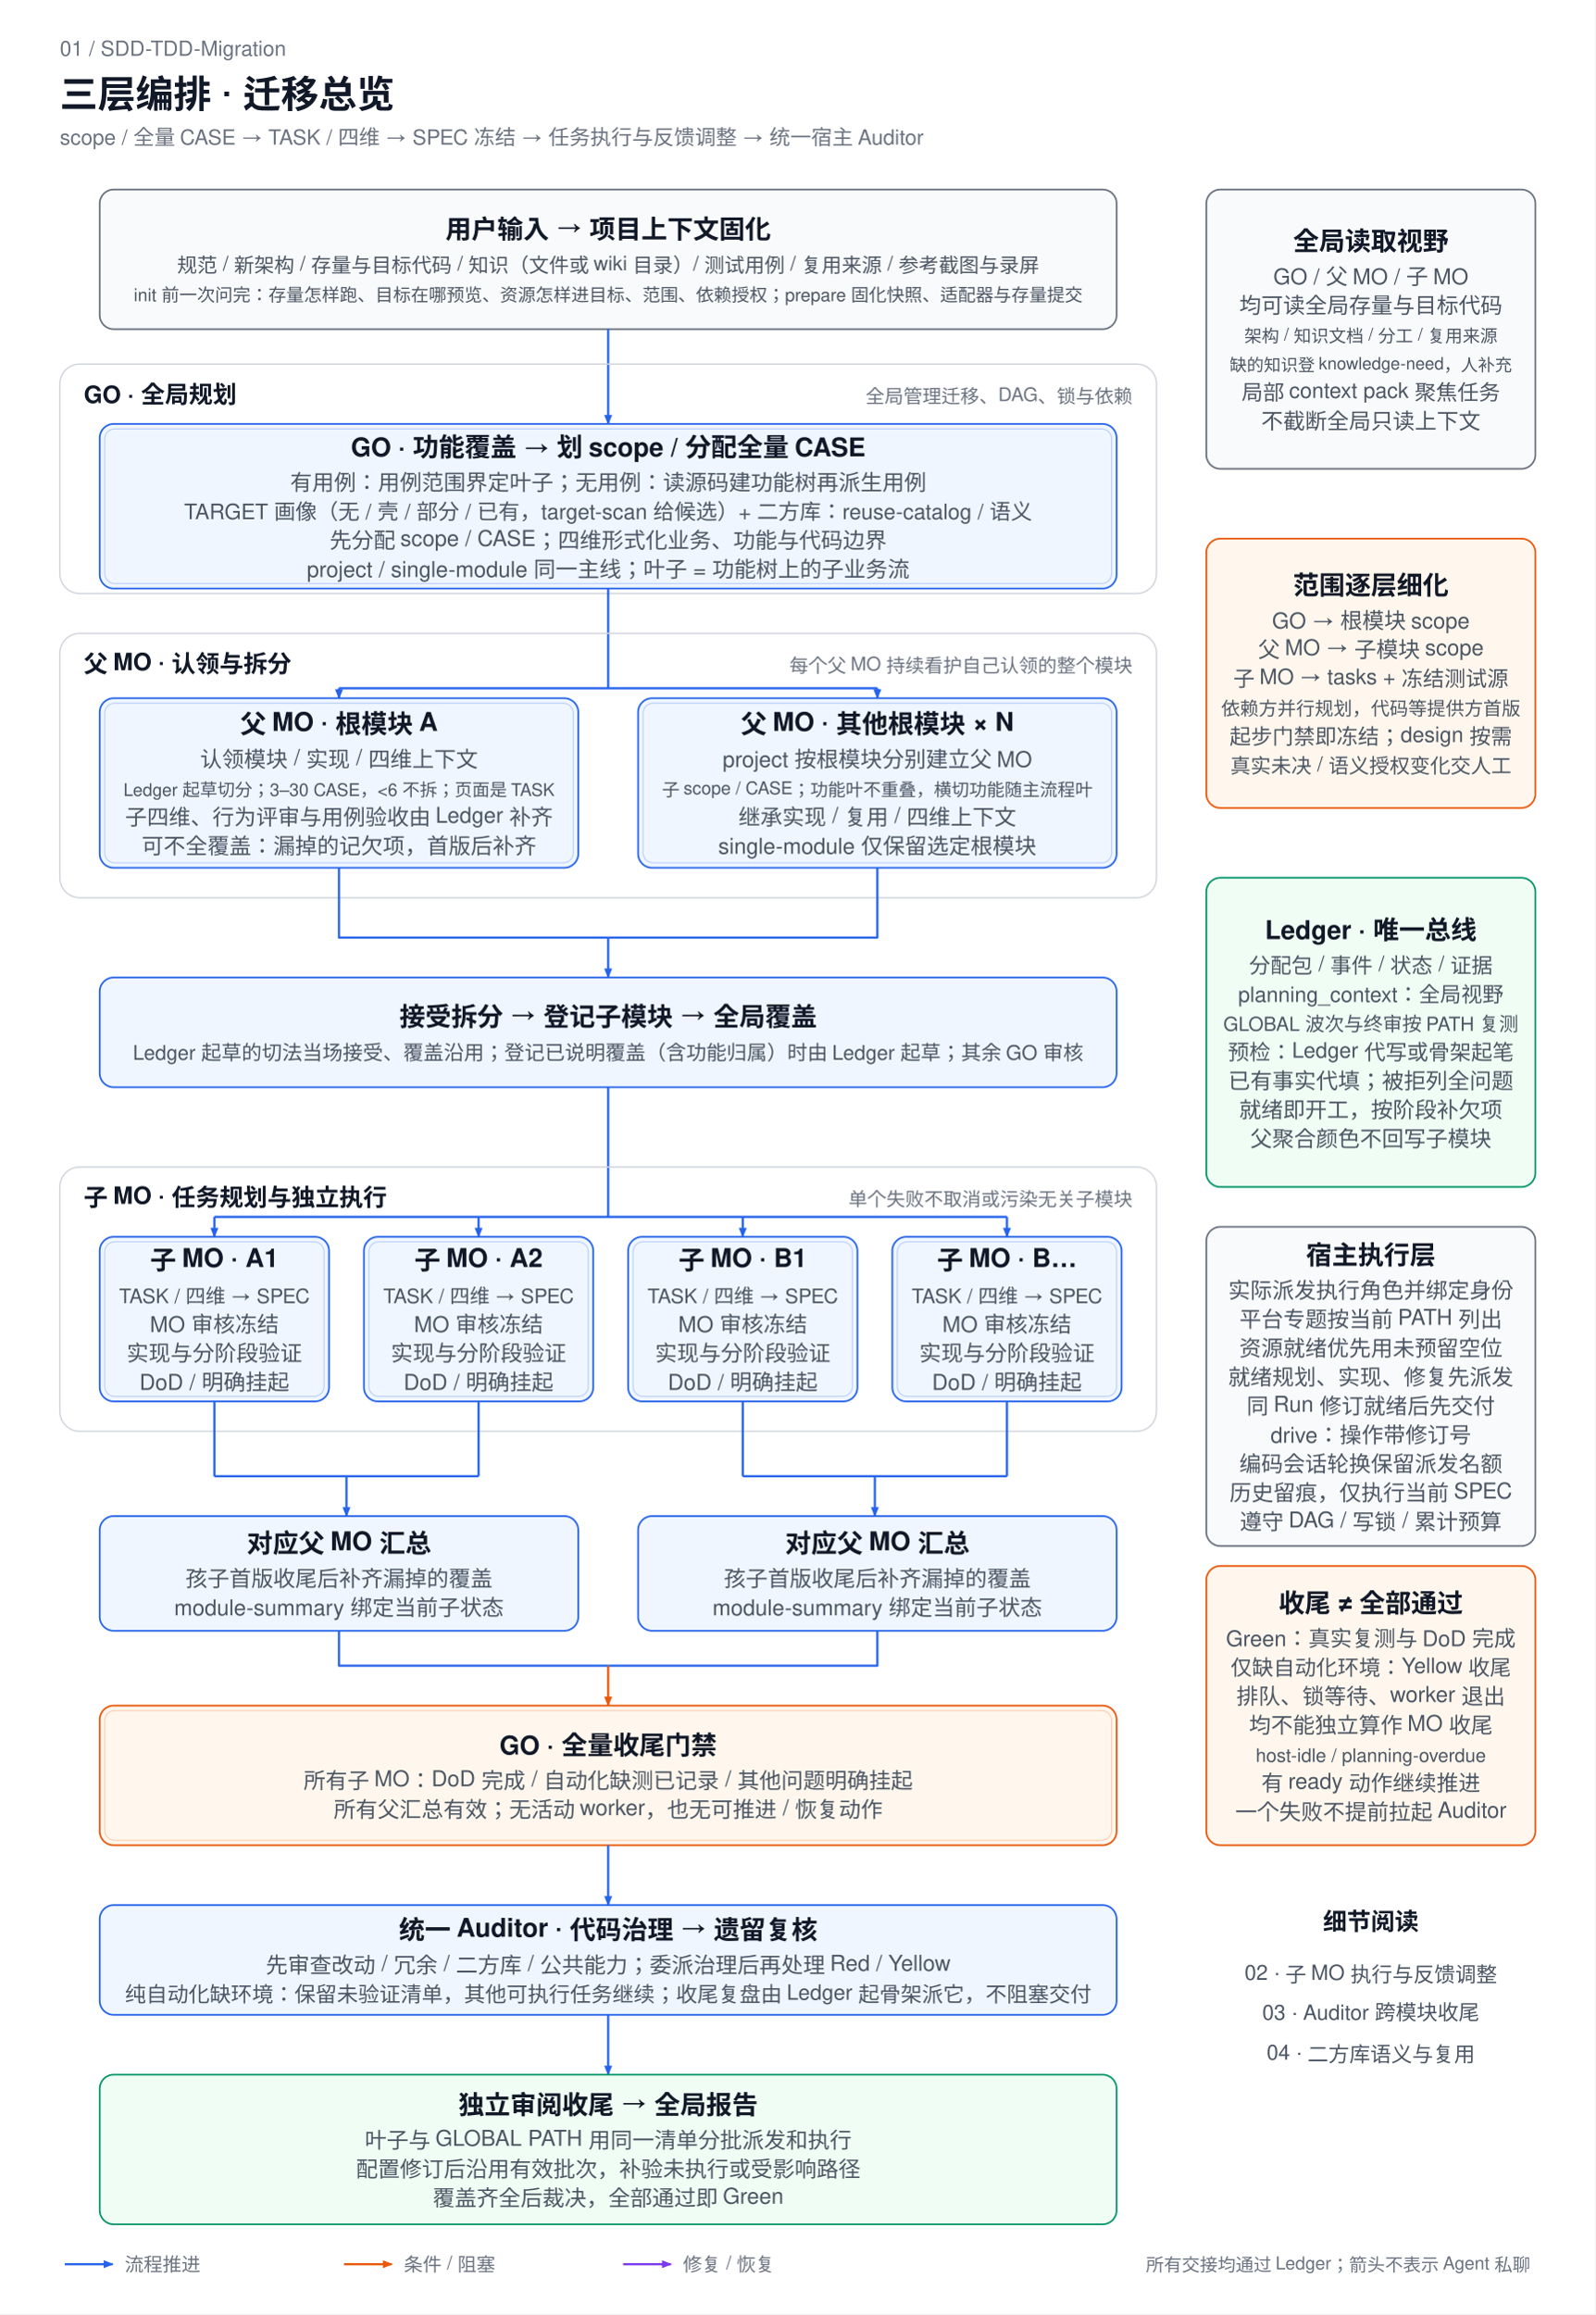
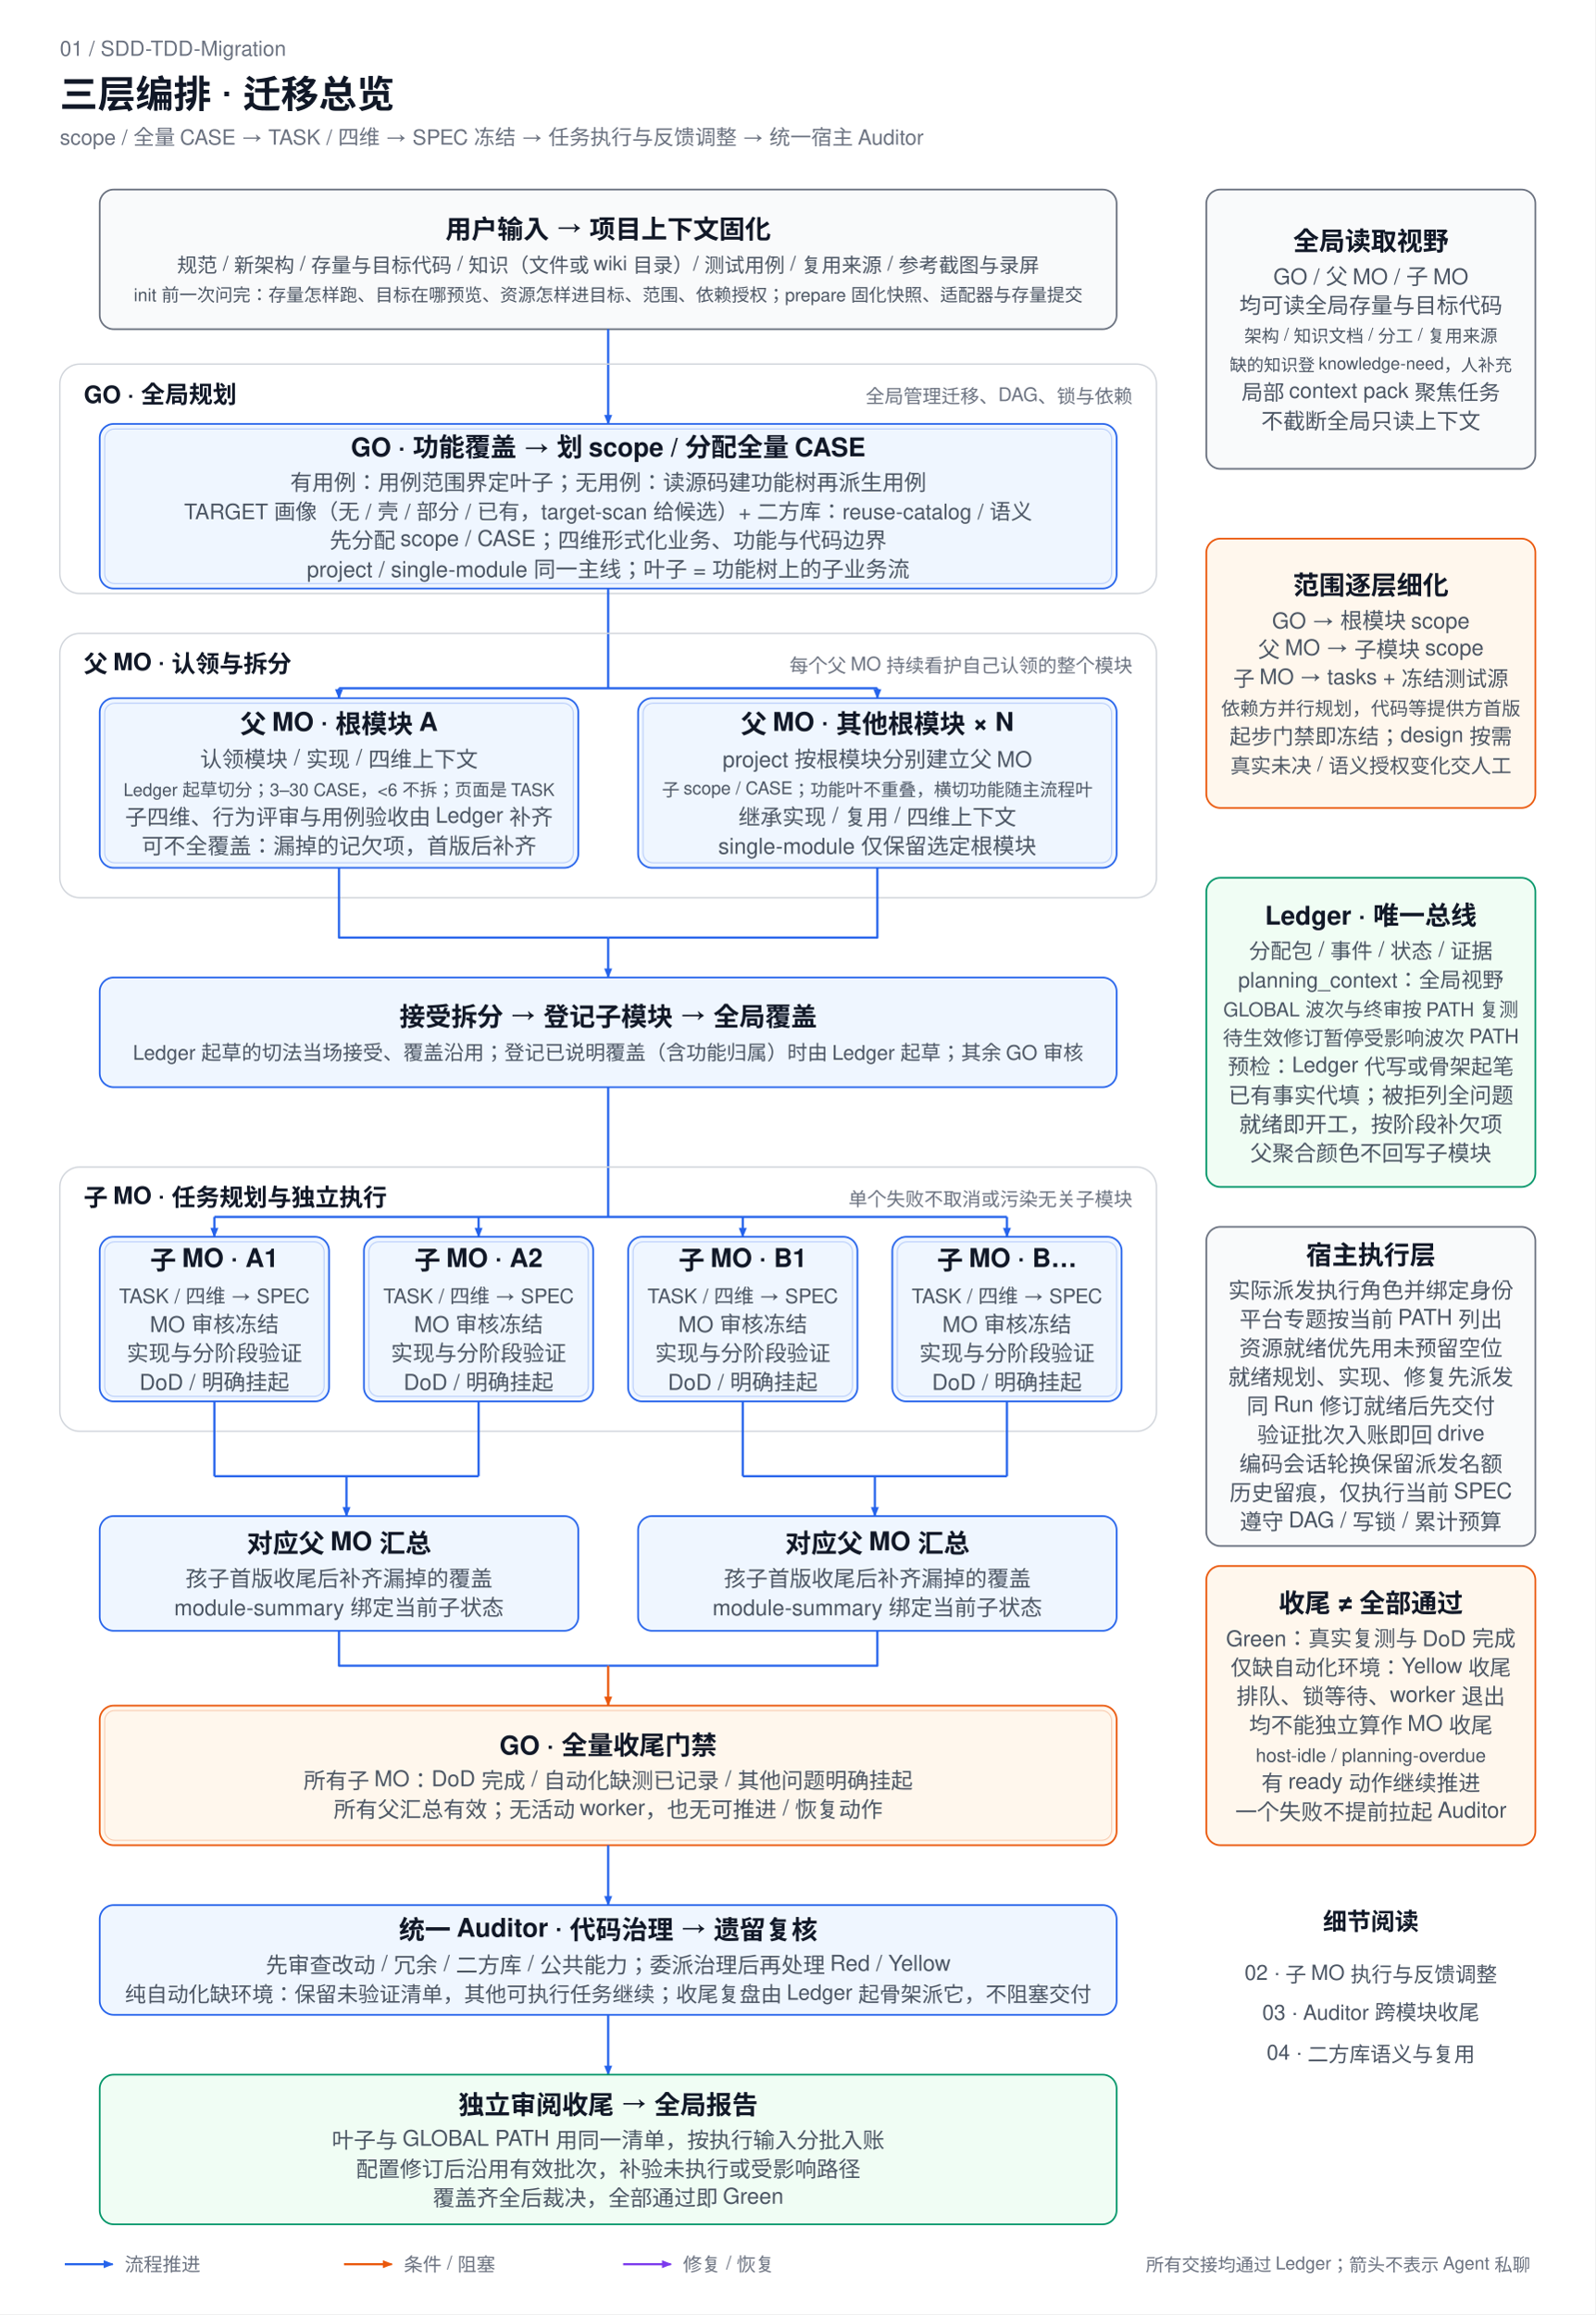
<svg xmlns="http://www.w3.org/2000/svg" width="1600" height="2320" viewBox="0 0 1600 2320" role="img" aria-labelledby="title desc">
  <style>text {font-family: "Helvetica Neue", Helvetica, Arial, "PingFang SC", "Microsoft YaHei", sans-serif;}</style>
  <defs>
    <marker id="arrow-blue" markerWidth="10" markerHeight="8" refX="9" refY="4" orient="auto" markerUnits="userSpaceOnUse">
      <path d="M0,0 L10,4 L0,8 Z" fill="#2563eb" />
    </marker>
    <marker id="arrow-orange" markerWidth="10" markerHeight="8" refX="9" refY="4" orient="auto" markerUnits="userSpaceOnUse">
      <path d="M0,0 L10,4 L0,8 Z" fill="#ea580c" />
    </marker>
    <marker id="arrow-green" markerWidth="10" markerHeight="8" refX="9" refY="4" orient="auto" markerUnits="userSpaceOnUse">
      <path d="M0,0 L10,4 L0,8 Z" fill="#059669" />
    </marker>
    <marker id="arrow-purple" markerWidth="10" markerHeight="8" refX="9" refY="4" orient="auto" markerUnits="userSpaceOnUse">
      <path d="M0,0 L10,4 L0,8 Z" fill="#7c3aed" />
    </marker>
    <marker id="arrow-gray" markerWidth="10" markerHeight="8" refX="9" refY="4" orient="auto" markerUnits="userSpaceOnUse">
      <path d="M0,0 L10,4 L0,8 Z" fill="#6b7280" />
    </marker>
  </defs>
  <rect width="1600" height="2320" fill="white" />
  <text x="60" y="56" font-size="21.00" fill="#6b7280" text-anchor="start" font-weight="400">01  /  SDD-TDD-Migration</text>
  <text x="60" y="108" font-size="38.00" fill="#111827" text-anchor="start" font-weight="700">三层编排 · 迁移总览</text>
  <text x="60" y="145" font-size="21.00" fill="#6b7280" text-anchor="start" font-weight="400">scope / 全量 CASE → TASK / 四维 → SPEC 冻结 → 任务执行与反馈调整 → 统一宿主 Auditor</text>
  <rect x="100" y="190" width="1020" height="140" rx="14" fill="#f9fafb" stroke="#6b7280" stroke-width="1.7" />
  <text x="610.0" y="239.0" font-size="26.00" fill="#111827" text-anchor="middle" font-weight="650">用户输入 → 项目上下文固化</text>
  <text x="610.0" y="273.0" font-size="20.16" fill="#4b5563" text-anchor="middle" font-weight="400">规范 / 新架构 / 存量与目标代码 / 知识（文件或 wiki 目录）/ 测试用例 / 复用来源 / 参考截图与录屏</text>
  <text x="610.0" y="302.0" font-size="17.87" fill="#4b5563" text-anchor="middle" font-weight="400">init 前一次问完：存量怎样跑、目标在哪预览、资源怎样进目标、范围、依赖授权；prepare 固化快照、适配器与存量提交</text>
  <path d="M610,330 L610,425" fill="none" stroke="#2563eb" stroke-width="2.2" stroke-linejoin="round" marker-end="url(#arrow-blue)" />
  <rect x="60" y="365" width="1100" height="230" rx="20" fill="none" stroke="#d1d5db" stroke-width="1.4" />
  <text x="84" y="404" font-size="24.00" fill="#111827" text-anchor="start" font-weight="650">GO  ·  全局规划</text>
  <text x="1136" y="404" font-size="19.00" fill="#6b7280" text-anchor="end" font-weight="400">全局管理迁移、DAG、锁与依赖</text>
  <rect x="100" y="425" width="1020" height="165" rx="14" fill="#eff6ff" stroke="#2563eb" stroke-width="1.7" />
  <rect x="105" y="430" width="1010" height="155" rx="10" fill="none" stroke="#2563eb" stroke-opacity="0.28" />
  <text x="610.0" y="457.5" font-size="26.00" fill="#111827" text-anchor="middle" font-weight="650">GO · 功能覆盖 → 划 scope / 分配全量 CASE</text>
  <text x="610.0" y="491.5" font-size="22.00" fill="#4b5563" text-anchor="middle" font-weight="400">有用例：用例范围界定叶子；无用例：读源码建功能树再派生用例</text>
  <text x="610.0" y="520.5" font-size="21.42" fill="#4b5563" text-anchor="middle" font-weight="400">TARGET 画像（无 / 壳 / 部分 / 已有，target-scan 给候选）+ 二方库：reuse-catalog / 语义</text>
  <text x="610.0" y="549.5" font-size="22.00" fill="#4b5563" text-anchor="middle" font-weight="400">先分配 scope / CASE；四维形式化业务、功能与代码边界</text>
  <text x="610.0" y="578.5" font-size="22.00" fill="#4b5563" text-anchor="middle" font-weight="400">project / single-module 同一主线；叶子 = 功能树上的子业务流</text>
  <path d="M610,590 L610,690" fill="none" stroke="#2563eb" stroke-width="2.2" stroke-linejoin="round" />
  <path d="M340,690 L880,690" fill="none" stroke="#2563eb" stroke-width="2.2" stroke-linejoin="round" />
  <path d="M340,690 L340,700" fill="none" stroke="#2563eb" stroke-width="2.2" stroke-linejoin="round" marker-end="url(#arrow-blue)" />
  <path d="M880,690 L880,700" fill="none" stroke="#2563eb" stroke-width="2.2" stroke-linejoin="round" marker-end="url(#arrow-blue)" />
  <rect x="60" y="635" width="1100" height="265" rx="20" fill="none" stroke="#d1d5db" stroke-width="1.4" />
  <text x="84" y="674" font-size="24.00" fill="#111827" text-anchor="start" font-weight="650">父 MO  ·  认领与拆分</text>
  <text x="1136" y="674" font-size="19.00" fill="#6b7280" text-anchor="end" font-weight="400">每个父 MO 持续看护自己认领的整个模块</text>
  <rect x="100" y="700" width="480" height="170" rx="14" fill="#eff6ff" stroke="#2563eb" stroke-width="1.7" />
  <rect x="105" y="705" width="470" height="160" rx="10" fill="none" stroke="#2563eb" stroke-opacity="0.28" />
  <text x="340.0" y="735.0" font-size="26.00" fill="#111827" text-anchor="middle" font-weight="650">父 MO · 根模块 A</text>
  <text x="340.0" y="769.0" font-size="22.00" fill="#4b5563" text-anchor="middle" font-weight="400">认领模块 / 实现 / 四维上下文</text>
  <text x="340.0" y="798.0" font-size="17.52" fill="#4b5563" text-anchor="middle" font-weight="400">Ledger 起草切分；3–30 CASE，&lt;6 不拆；页面是 TASK</text>
  <text x="340.0" y="827.0" font-size="21.89" fill="#4b5563" text-anchor="middle" font-weight="400">子四维、行为评审与用例验收由 Ledger 补齐</text>
  <text x="340.0" y="856.0" font-size="22.00" fill="#4b5563" text-anchor="middle" font-weight="400">可不全覆盖：漏掉的记欠项，首版后补齐</text>
  <rect x="640" y="700" width="480" height="170" rx="14" fill="#eff6ff" stroke="#2563eb" stroke-width="1.7" />
  <rect x="645" y="705" width="470" height="160" rx="10" fill="none" stroke="#2563eb" stroke-opacity="0.28" />
  <text x="880.0" y="735.0" font-size="26.00" fill="#111827" text-anchor="middle" font-weight="650">父 MO · 其他根模块 × N</text>
  <text x="880.0" y="769.0" font-size="22.00" fill="#4b5563" text-anchor="middle" font-weight="400">project 按根模块分别建立父 MO</text>
  <text x="880.0" y="798.0" font-size="17.71" fill="#4b5563" text-anchor="middle" font-weight="400">子 scope / CASE；功能叶不重叠，横切功能随主流程叶</text>
  <text x="880.0" y="827.0" font-size="22.00" fill="#4b5563" text-anchor="middle" font-weight="400">继承实现 / 复用 / 四维上下文</text>
  <text x="880.0" y="856.0" font-size="22.00" fill="#4b5563" text-anchor="middle" font-weight="400">single-module 仅保留选定根模块</text>
  <path d="M340,870 L340,940 L610,940" fill="none" stroke="#2563eb" stroke-width="2.2" stroke-linejoin="round" />
  <path d="M880,870 L880,940 L610,940" fill="none" stroke="#2563eb" stroke-width="2.2" stroke-linejoin="round" />
  <path d="M610,940 L610,980" fill="none" stroke="#2563eb" stroke-width="2.2" stroke-linejoin="round" marker-end="url(#arrow-blue)" />
  <rect x="100" y="980" width="1020" height="110" rx="14" fill="#eff6ff" stroke="#2563eb" stroke-width="1.7" />
  <text x="610.0" y="1028.5" font-size="26.00" fill="#111827" text-anchor="middle" font-weight="650">接受拆分 → 登记子模块 → 全局覆盖</text>
  <text x="610.0" y="1062.5" font-size="20.27" fill="#4b5563" text-anchor="middle" font-weight="400">Ledger 起草的切法当场接受、覆盖沿用；登记已说明覆盖（含功能归属）时由 Ledger 起草；其余 GO 审核</text>
  <path d="M610,1090 L610,1220" fill="none" stroke="#2563eb" stroke-width="2.2" stroke-linejoin="round" />
  <path d="M215,1220 L1010,1220" fill="none" stroke="#2563eb" stroke-width="2.2" stroke-linejoin="round" />
  <rect x="60" y="1170" width="1100" height="265" rx="20" fill="none" stroke="#d1d5db" stroke-width="1.4" />
  <text x="84" y="1209" font-size="24.00" fill="#111827" text-anchor="start" font-weight="650">子 MO  ·  任务规划与独立执行</text>
  <text x="1136" y="1209" font-size="19.00" fill="#6b7280" text-anchor="end" font-weight="400">单个失败不取消或污染无关子模块</text>
  <path d="M215,1220 L215,1240" fill="none" stroke="#2563eb" stroke-width="2.2" stroke-linejoin="round" marker-end="url(#arrow-blue)" />
  <rect x="100" y="1240" width="230" height="165" rx="14" fill="#eff6ff" stroke="#2563eb" stroke-width="1.7" />
  <rect x="105" y="1245" width="220" height="155" rx="10" fill="none" stroke="#2563eb" stroke-opacity="0.28" />
  <text x="215.0" y="1272.5" font-size="26.00" fill="#111827" text-anchor="middle" font-weight="650">子 MO · A1</text>
  <text x="215.0" y="1306.5" font-size="20.04" fill="#4b5563" text-anchor="middle" font-weight="400">TASK / 四维 → SPEC</text>
  <text x="215.0" y="1335.5" font-size="22.00" fill="#4b5563" text-anchor="middle" font-weight="400">MO 审核冻结</text>
  <text x="215.0" y="1364.5" font-size="22.00" fill="#4b5563" text-anchor="middle" font-weight="400">实现与分阶段验证</text>
  <text x="215.0" y="1393.5" font-size="22.00" fill="#4b5563" text-anchor="middle" font-weight="400">DoD / 明确挂起</text>
  <path d="M480,1220 L480,1240" fill="none" stroke="#2563eb" stroke-width="2.2" stroke-linejoin="round" marker-end="url(#arrow-blue)" />
  <rect x="365" y="1240" width="230" height="165" rx="14" fill="#eff6ff" stroke="#2563eb" stroke-width="1.7" />
  <rect x="370" y="1245" width="220" height="155" rx="10" fill="none" stroke="#2563eb" stroke-opacity="0.28" />
  <text x="480.0" y="1272.5" font-size="26.00" fill="#111827" text-anchor="middle" font-weight="650">子 MO · A2</text>
  <text x="480.0" y="1306.5" font-size="20.04" fill="#4b5563" text-anchor="middle" font-weight="400">TASK / 四维 → SPEC</text>
  <text x="480.0" y="1335.5" font-size="22.00" fill="#4b5563" text-anchor="middle" font-weight="400">MO 审核冻结</text>
  <text x="480.0" y="1364.5" font-size="22.00" fill="#4b5563" text-anchor="middle" font-weight="400">实现与分阶段验证</text>
  <text x="480.0" y="1393.5" font-size="22.00" fill="#4b5563" text-anchor="middle" font-weight="400">DoD / 明确挂起</text>
  <path d="M745,1220 L745,1240" fill="none" stroke="#2563eb" stroke-width="2.2" stroke-linejoin="round" marker-end="url(#arrow-blue)" />
  <rect x="630" y="1240" width="230" height="165" rx="14" fill="#eff6ff" stroke="#2563eb" stroke-width="1.7" />
  <rect x="635" y="1245" width="220" height="155" rx="10" fill="none" stroke="#2563eb" stroke-opacity="0.28" />
  <text x="745.0" y="1272.5" font-size="26.00" fill="#111827" text-anchor="middle" font-weight="650">子 MO · B1</text>
  <text x="745.0" y="1306.5" font-size="20.04" fill="#4b5563" text-anchor="middle" font-weight="400">TASK / 四维 → SPEC</text>
  <text x="745.0" y="1335.5" font-size="22.00" fill="#4b5563" text-anchor="middle" font-weight="400">MO 审核冻结</text>
  <text x="745.0" y="1364.5" font-size="22.00" fill="#4b5563" text-anchor="middle" font-weight="400">实现与分阶段验证</text>
  <text x="745.0" y="1393.5" font-size="22.00" fill="#4b5563" text-anchor="middle" font-weight="400">DoD / 明确挂起</text>
  <path d="M1010,1220 L1010,1240" fill="none" stroke="#2563eb" stroke-width="2.2" stroke-linejoin="round" marker-end="url(#arrow-blue)" />
  <rect x="895" y="1240" width="230" height="165" rx="14" fill="#eff6ff" stroke="#2563eb" stroke-width="1.7" />
  <rect x="900" y="1245" width="220" height="155" rx="10" fill="none" stroke="#2563eb" stroke-opacity="0.28" />
  <text x="1010.0" y="1272.5" font-size="26.00" fill="#111827" text-anchor="middle" font-weight="650">子 MO · B…</text>
  <text x="1010.0" y="1306.5" font-size="20.04" fill="#4b5563" text-anchor="middle" font-weight="400">TASK / 四维 → SPEC</text>
  <text x="1010.0" y="1335.5" font-size="22.00" fill="#4b5563" text-anchor="middle" font-weight="400">MO 审核冻结</text>
  <text x="1010.0" y="1364.5" font-size="22.00" fill="#4b5563" text-anchor="middle" font-weight="400">实现与分阶段验证</text>
  <text x="1010.0" y="1393.5" font-size="22.00" fill="#4b5563" text-anchor="middle" font-weight="400">DoD / 明确挂起</text>
  <path d="M215,1405 L215,1480" fill="none" stroke="#2563eb" stroke-width="2.2" stroke-linejoin="round" />
  <path d="M480,1405 L480,1480" fill="none" stroke="#2563eb" stroke-width="2.2" stroke-linejoin="round" />
  <path d="M215,1480 L480,1480" fill="none" stroke="#2563eb" stroke-width="2.2" stroke-linejoin="round" />
  <path d="M347.5,1480 L347.5,1520" fill="none" stroke="#2563eb" stroke-width="2.2" stroke-linejoin="round" marker-end="url(#arrow-blue)" />
  <rect x="100" y="1520" width="480" height="115" rx="14" fill="#eff6ff" stroke="#2563eb" stroke-width="1.7" />
  <text x="340.0" y="1556.5" font-size="26.00" fill="#111827" text-anchor="middle" font-weight="650">对应父 MO 汇总</text>
  <text x="340.0" y="1590.5" font-size="22.00" fill="#4b5563" text-anchor="middle" font-weight="400">孩子首版收尾后补齐漏掉的覆盖</text>
  <text x="340.0" y="1619.5" font-size="22.00" fill="#4b5563" text-anchor="middle" font-weight="400">module-summary 绑定当前子状态</text>
  <path d="M745,1405 L745,1480" fill="none" stroke="#2563eb" stroke-width="2.2" stroke-linejoin="round" />
  <path d="M1010,1405 L1010,1480" fill="none" stroke="#2563eb" stroke-width="2.2" stroke-linejoin="round" />
  <path d="M745,1480 L1010,1480" fill="none" stroke="#2563eb" stroke-width="2.2" stroke-linejoin="round" />
  <path d="M877.5,1480 L877.5,1520" fill="none" stroke="#2563eb" stroke-width="2.2" stroke-linejoin="round" marker-end="url(#arrow-blue)" />
  <rect x="640" y="1520" width="480" height="115" rx="14" fill="#eff6ff" stroke="#2563eb" stroke-width="1.7" />
  <text x="880.0" y="1556.5" font-size="26.00" fill="#111827" text-anchor="middle" font-weight="650">对应父 MO 汇总</text>
  <text x="880.0" y="1590.5" font-size="22.00" fill="#4b5563" text-anchor="middle" font-weight="400">孩子首版收尾后补齐漏掉的覆盖</text>
  <text x="880.0" y="1619.5" font-size="22.00" fill="#4b5563" text-anchor="middle" font-weight="400">module-summary 绑定当前子状态</text>
  <path d="M340,1635 L340,1670 L610,1670" fill="none" stroke="#2563eb" stroke-width="2.2" stroke-linejoin="round" />
  <path d="M880,1635 L880,1670 L610,1670" fill="none" stroke="#2563eb" stroke-width="2.2" stroke-linejoin="round" />
  <path d="M610,1670 L610,1710" fill="none" stroke="#ea580c" stroke-width="2.2" stroke-linejoin="round" marker-end="url(#arrow-orange)" />
  <rect x="100" y="1710" width="1020" height="140" rx="14" fill="#fff7ed" stroke="#ea580c" stroke-width="1.7" />
  <rect x="105" y="1715" width="1010" height="130" rx="10" fill="none" stroke="#ea580c" stroke-opacity="0.28" />
  <text x="610.0" y="1759.0" font-size="26.00" fill="#111827" text-anchor="middle" font-weight="650">GO · 全量收尾门禁</text>
  <text x="610.0" y="1793.0" font-size="22.00" fill="#4b5563" text-anchor="middle" font-weight="400">所有子 MO：DoD 完成 / 自动化缺测已记录 / 其他问题明确挂起</text>
  <text x="610.0" y="1822.0" font-size="22.00" fill="#4b5563" text-anchor="middle" font-weight="400">所有父汇总有效；无活动 worker，也无可推进 / 恢复动作</text>
  <path d="M610,1850 L610,1910" fill="none" stroke="#2563eb" stroke-width="2.2" stroke-linejoin="round" marker-end="url(#arrow-blue)" />
  <rect x="100" y="1910" width="1020" height="110" rx="14" fill="#eff6ff" stroke="#2563eb" stroke-width="1.7" />
  <text x="610.0" y="1944.0" font-size="26.00" fill="#111827" text-anchor="middle" font-weight="650">统一 Auditor · 代码治理 → 遗留复核</text>
  <text x="610.0" y="1978.0" font-size="22.00" fill="#4b5563" text-anchor="middle" font-weight="400">先审查改动 / 冗余 / 二方库 / 公共能力；委派治理后再处理 Red / Yellow</text>
  <text x="610.0" y="2007.0" font-size="21.26" fill="#4b5563" text-anchor="middle" font-weight="400">纯自动化缺环境：保留未验证清单，其他可执行任务继续；收尾复盘由 Ledger 起骨架派它，不阻塞交付</text>
  <path d="M610,2020 L610,2080" fill="none" stroke="#2563eb" stroke-width="2.2" stroke-linejoin="round" marker-end="url(#arrow-blue)" />
  <rect x="100" y="2080" width="1020" height="150" rx="14" fill="#f0fdf4" stroke="#059669" stroke-width="1.7" />
  <text x="610.0" y="2119.5" font-size="26.00" fill="#111827" text-anchor="middle" font-weight="650">独立审阅收尾 → 全局报告</text>
-   <text x="610.0" y="2153.5" font-size="22.00" fill="#4b5563" text-anchor="middle" font-weight="400">叶子与 GLOBAL PATH 用同一清单分批派发和执行</text>
+   <text x="610.0" y="2153.5" font-size="22.00" fill="#4b5563" text-anchor="middle" font-weight="400">叶子与 GLOBAL PATH 用同一清单，按执行输入分批入账</text>
  <text x="610.0" y="2182.5" font-size="22.00" fill="#4b5563" text-anchor="middle" font-weight="400">配置修订后沿用有效批次，补验未执行或受影响路径</text>
  <text x="610.0" y="2211.5" font-size="22.00" fill="#4b5563" text-anchor="middle" font-weight="400">覆盖齐全后裁决，全部通过即 Green</text>
  <rect x="1210" y="190" width="330" height="280" rx="14" fill="#f9fafb" stroke="#6b7280" stroke-width="1.7" />
  <text x="1375.0" y="251.0" font-size="26.00" fill="#111827" text-anchor="middle" font-weight="650">全局读取视野</text>
  <text x="1375.0" y="285.0" font-size="22.00" fill="#4b5563" text-anchor="middle" font-weight="400">GO / 父 MO / 子 MO</text>
  <text x="1375.0" y="314.0" font-size="22.00" fill="#4b5563" text-anchor="middle" font-weight="400">均可读全局存量与目标代码</text>
  <text x="1375.0" y="343.0" font-size="17.51" fill="#4b5563" text-anchor="middle" font-weight="400">架构 / 知识文档 / 分工 / 复用来源</text>
  <text x="1375.0" y="372.0" font-size="17.09" fill="#4b5563" text-anchor="middle" font-weight="400">缺的知识登 knowledge-need，人补充</text>
  <text x="1375.0" y="401.0" font-size="21.46" fill="#4b5563" text-anchor="middle" font-weight="400">局部 context pack 聚焦任务</text>
  <text x="1375.0" y="430.0" font-size="22.00" fill="#4b5563" text-anchor="middle" font-weight="400">不截断全局只读上下文</text>
  <rect x="1210" y="540" width="330" height="270" rx="14" fill="#fff7ed" stroke="#ea580c" stroke-width="1.7" />
  <text x="1375.0" y="596.0" font-size="26.00" fill="#111827" text-anchor="middle" font-weight="650">范围逐层细化</text>
  <text x="1375.0" y="630.0" font-size="22.00" fill="#4b5563" text-anchor="middle" font-weight="400">GO → 根模块 scope</text>
  <text x="1375.0" y="659.0" font-size="22.00" fill="#4b5563" text-anchor="middle" font-weight="400">父 MO → 子模块 scope</text>
  <text x="1375.0" y="688.0" font-size="21.46" fill="#4b5563" text-anchor="middle" font-weight="400">子 MO → tasks + 冻结测试源</text>
  <text x="1375.0" y="717.0" font-size="18.75" fill="#4b5563" text-anchor="middle" font-weight="400">依赖方并行规划，代码等提供方首版</text>
  <text x="1375.0" y="746.0" font-size="21.44" fill="#4b5563" text-anchor="middle" font-weight="400">起步门禁即冻结；design 按需</text>
  <text x="1375.0" y="775.0" font-size="20.39" fill="#4b5563" text-anchor="middle" font-weight="400">真实未决 / 语义授权变化交人工</text>
  <rect x="1210" y="880" width="330" height="310" rx="14" fill="#f0fdf4" stroke="#059669" stroke-width="1.7" />
-   <text x="1375.0" y="941.5" font-size="26.00" fill="#111827" text-anchor="middle" font-weight="650">Ledger · 唯一总线</text>
-   <text x="1375.0" y="975.5" font-size="21.23" fill="#4b5563" text-anchor="middle" font-weight="400">分配包 / 事件 / 状态 / 证据</text>
-   <text x="1375.0" y="1004.5" font-size="21.25" fill="#4b5563" text-anchor="middle" font-weight="400">planning_context：全局视野</text>
-   <text x="1375.0" y="1033.5" font-size="19.47" fill="#4b5563" text-anchor="middle" font-weight="400">GLOBAL 波次与终审按 PATH 复测</text>
-   <text x="1375.0" y="1062.5" font-size="21.44" fill="#4b5563" text-anchor="middle" font-weight="400">预检：Ledger 代写或骨架起笔</text>
-   <text x="1375.0" y="1091.5" font-size="22.00" fill="#4b5563" text-anchor="middle" font-weight="400">已有事实代填；被拒列全问题</text>
-   <text x="1375.0" y="1120.5" font-size="22.00" fill="#4b5563" text-anchor="middle" font-weight="400">就绪即开工，按阶段补欠项</text>
-   <text x="1375.0" y="1149.5" font-size="22.00" fill="#4b5563" text-anchor="middle" font-weight="400">父聚合颜色不回写子模块</text>
+   <text x="1375.0" y="927.0" font-size="26.00" fill="#111827" text-anchor="middle" font-weight="650">Ledger · 唯一总线</text>
+   <text x="1375.0" y="961.0" font-size="21.23" fill="#4b5563" text-anchor="middle" font-weight="400">分配包 / 事件 / 状态 / 证据</text>
+   <text x="1375.0" y="990.0" font-size="21.25" fill="#4b5563" text-anchor="middle" font-weight="400">planning_context：全局视野</text>
+   <text x="1375.0" y="1019.0" font-size="19.47" fill="#4b5563" text-anchor="middle" font-weight="400">GLOBAL 波次与终审按 PATH 复测</text>
+   <text x="1375.0" y="1048.0" font-size="20.20" fill="#4b5563" text-anchor="middle" font-weight="400">待生效修订暂停受影响波次 PATH</text>
+   <text x="1375.0" y="1077.0" font-size="21.44" fill="#4b5563" text-anchor="middle" font-weight="400">预检：Ledger 代写或骨架起笔</text>
+   <text x="1375.0" y="1106.0" font-size="22.00" fill="#4b5563" text-anchor="middle" font-weight="400">已有事实代填；被拒列全问题</text>
+   <text x="1375.0" y="1135.0" font-size="22.00" fill="#4b5563" text-anchor="middle" font-weight="400">就绪即开工，按阶段补欠项</text>
+   <text x="1375.0" y="1164.0" font-size="22.00" fill="#4b5563" text-anchor="middle" font-weight="400">父聚合颜色不回写子模块</text>
  <rect x="1210" y="1230" width="330" height="320" rx="14" fill="#f9fafb" stroke="#6b7280" stroke-width="1.7" />
  <text x="1375.0" y="1267.5" font-size="26.00" fill="#111827" text-anchor="middle" font-weight="650">宿主执行层</text>
  <text x="1375.0" y="1301.5" font-size="22.00" fill="#4b5563" text-anchor="middle" font-weight="400">实际派发执行角色并绑定身份</text>
  <text x="1375.0" y="1330.5" font-size="22.00" fill="#4b5563" text-anchor="middle" font-weight="400">平台专题按当前 PATH 列出</text>
  <text x="1375.0" y="1359.5" font-size="22.00" fill="#4b5563" text-anchor="middle" font-weight="400">资源就绪优先用未预留空位</text>
  <text x="1375.0" y="1388.5" font-size="22.00" fill="#4b5563" text-anchor="middle" font-weight="400">就绪规划、实现、修复先派发</text>
  <text x="1375.0" y="1417.5" font-size="22.00" fill="#4b5563" text-anchor="middle" font-weight="400">同 Run 修订就绪后先交付</text>
-   <text x="1375.0" y="1446.5" font-size="22.00" fill="#4b5563" text-anchor="middle" font-weight="400">drive：操作带修订号</text>
+   <text x="1375.0" y="1446.5" font-size="22.00" fill="#4b5563" text-anchor="middle" font-weight="400">验证批次入账即回 drive</text>
  <text x="1375.0" y="1475.5" font-size="22.00" fill="#4b5563" text-anchor="middle" font-weight="400">编码会话轮换保留派发名额</text>
  <text x="1375.0" y="1504.5" font-size="22.00" fill="#4b5563" text-anchor="middle" font-weight="400">历史留痕，仅执行当前 SPEC</text>
  <text x="1375.0" y="1533.5" font-size="21.90" fill="#4b5563" text-anchor="middle" font-weight="400">遵守 DAG / 写锁 / 累计预算</text>
  <rect x="1210" y="1570" width="330" height="280" rx="14" fill="#fff7ed" stroke="#ea580c" stroke-width="1.7" />
  <text x="1375.0" y="1616.5" font-size="26.00" fill="#111827" text-anchor="middle" font-weight="650">收尾 ≠ 全部通过</text>
  <text x="1375.0" y="1650.5" font-size="21.90" fill="#4b5563" text-anchor="middle" font-weight="400">Green：真实复测与 DoD 完成</text>
  <text x="1375.0" y="1679.5" font-size="21.44" fill="#4b5563" text-anchor="middle" font-weight="400">仅缺自动化环境：Yellow 收尾</text>
  <text x="1375.0" y="1708.5" font-size="22.00" fill="#4b5563" text-anchor="middle" font-weight="400">排队、锁等待、worker 退出</text>
  <text x="1375.0" y="1737.5" font-size="22.00" fill="#4b5563" text-anchor="middle" font-weight="400">均不能独立算作 MO 收尾</text>
  <text x="1375.0" y="1766.5" font-size="18.80" fill="#4b5563" text-anchor="middle" font-weight="400">host-idle / planning-overdue</text>
  <text x="1375.0" y="1795.5" font-size="22.00" fill="#4b5563" text-anchor="middle" font-weight="400">有 ready 动作继续推进</text>
  <text x="1375.0" y="1824.5" font-size="22.00" fill="#4b5563" text-anchor="middle" font-weight="400">一个失败不提前拉起 Auditor</text>
  <text x="1375" y="1935" font-size="24.00" fill="#111827" text-anchor="middle" font-weight="650">细节阅读</text>
  <text x="1375" y="1985" font-size="21.00" fill="#4b5563" text-anchor="middle" font-weight="400">02 · 子 MO 执行与反馈调整</text>
  <text x="1375" y="2025" font-size="21.00" fill="#4b5563" text-anchor="middle" font-weight="400">03 · Auditor 跨模块收尾</text>
  <text x="1375" y="2065" font-size="21.00" fill="#4b5563" text-anchor="middle" font-weight="400">04 · 二方库语义与复用</text>
  <path d="M65,2270 L113,2270" fill="none" stroke="#2563eb" stroke-width="2.2" stroke-linejoin="round" marker-end="url(#arrow-blue)" />
  <text x="125" y="2277" font-size="19.00" fill="#6b7280" text-anchor="start" font-weight="400">流程推进</text>
  <path d="M345,2270 L393,2270" fill="none" stroke="#ea580c" stroke-width="2.2" stroke-linejoin="round" marker-end="url(#arrow-orange)" />
  <text x="405" y="2277" font-size="19.00" fill="#6b7280" text-anchor="start" font-weight="400">条件 / 阻塞</text>
  <path d="M625,2270 L673,2270" fill="none" stroke="#7c3aed" stroke-width="2.2" stroke-linejoin="round" marker-end="url(#arrow-purple)" />
  <text x="685" y="2277" font-size="19.00" fill="#6b7280" text-anchor="start" font-weight="400">修复 / 恢复</text>
  <text x="1535" y="2277" font-size="18.00" fill="#6b7280" text-anchor="end" font-weight="400">所有交接均通过 Ledger；箭头不表示 Agent 私聊</text>
</svg>
